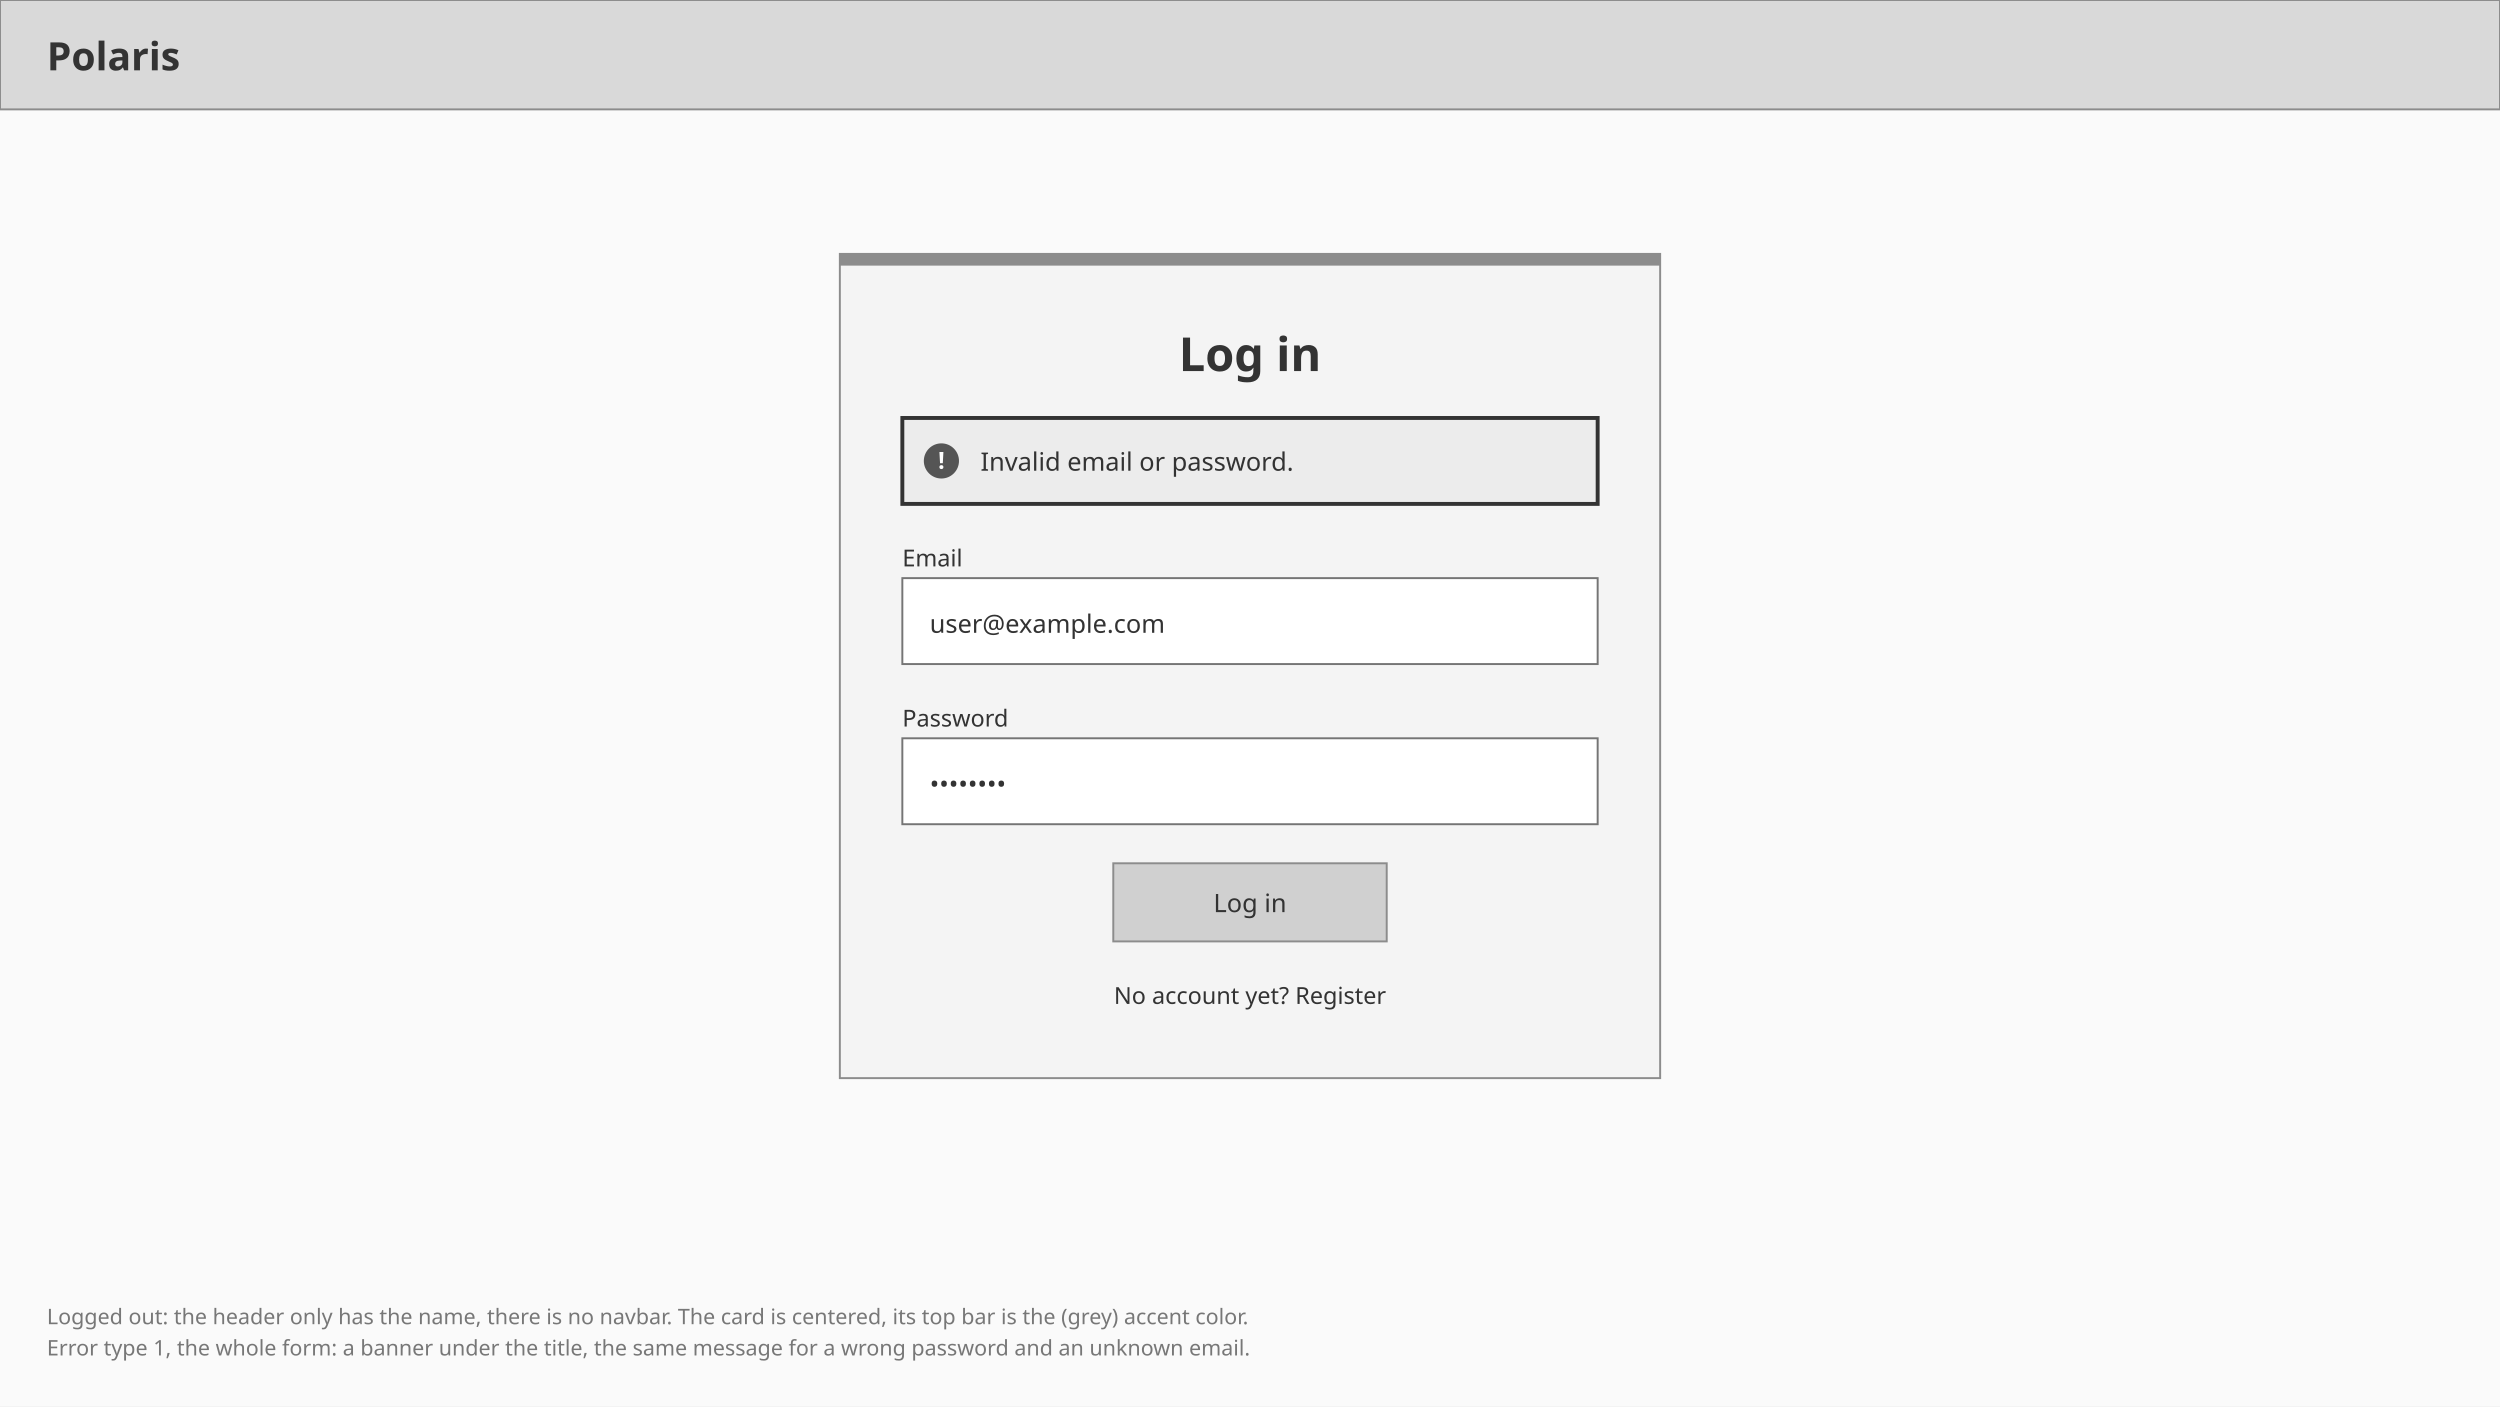
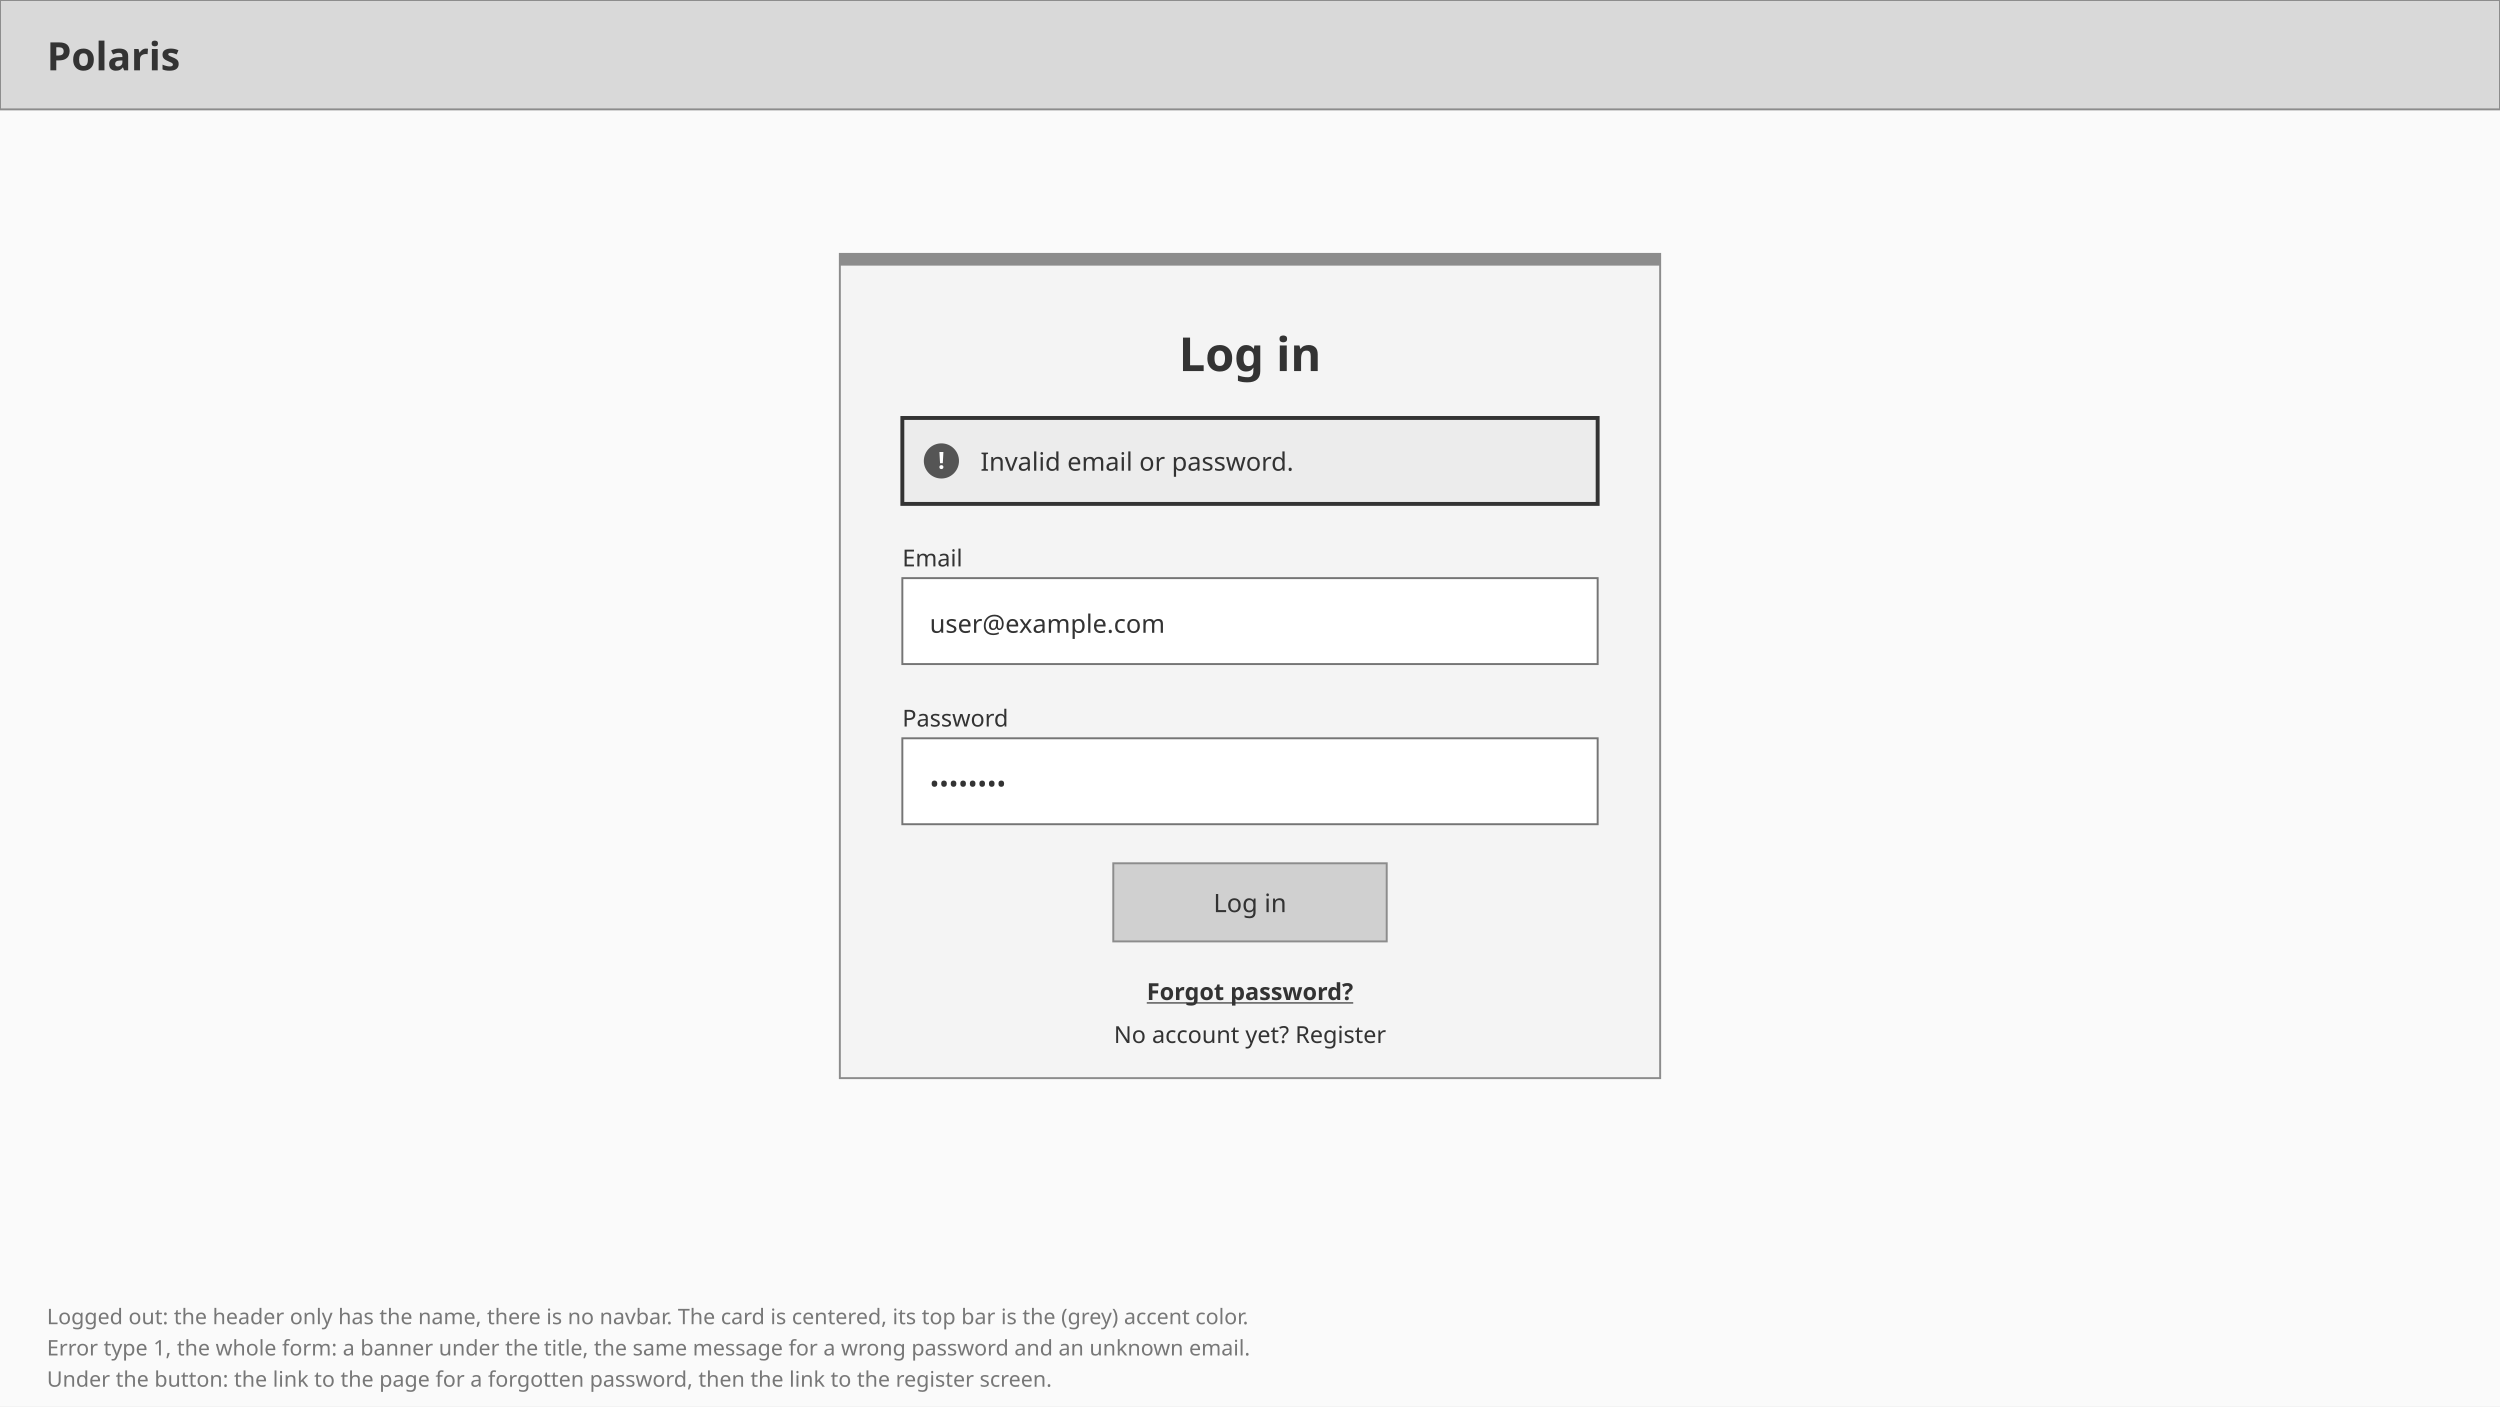
<svg xmlns="http://www.w3.org/2000/svg" viewBox="0 0 1280 720" width="1280" height="720" font-family="sans-serif">
  <rect x="0" y="0" width="1280" height="720" fill="#fafafa" stroke="none" stroke-width="1" />
  <rect x="0" y="0" width="1280" height="56" fill="#d9d9d9" stroke="#8c8c8c" stroke-width="1" />
  <text x="24" y="36" font-size="20" text-anchor="start" font-weight="bold" fill="#333">Polaris</text>
  <rect x="430.0" y="130" width="420" height="422" fill="#f4f4f4" stroke="#8c8c8c" stroke-width="1" />
  <rect x="430.0" y="130" width="420" height="6" fill="#8c8c8c" stroke="none" stroke-width="1" />
  <text x="640.0" y="190" font-size="24" text-anchor="middle" font-weight="bold" fill="#333">Log in</text>
  <rect x="462.0" y="214" width="356" height="44" fill="#ececec" stroke="#333" stroke-width="2" />
  <circle cx="482.0" cy="236" r="9" fill="#555" />
  <text x="482.0" y="240" font-size="12" text-anchor="middle" font-weight="bold" fill="#fff">!</text>
  <text x="502.0" y="241" font-size="13" text-anchor="start" font-weight="normal" fill="#333">Invalid email or password.</text>
  <text x="462.0" y="290" font-size="12" text-anchor="start" font-weight="normal" fill="#333">Email</text>
  <rect x="462.0" y="296" width="356" height="44" fill="#ffffff" stroke="#757575" stroke-width="1" />
  <text x="476.0" y="324" font-size="13" text-anchor="start" font-weight="normal" fill="#333">user@example.com</text>
  <text x="462.0" y="372" font-size="12" text-anchor="start" font-weight="normal" fill="#333">Password</text>
  <rect x="462.0" y="378" width="356" height="44" fill="#ffffff" stroke="#757575" stroke-width="1" />
  <text x="476.0" y="406" font-size="13" text-anchor="start" font-weight="normal" fill="#333">••••••••</text>
  <rect x="570.0" y="442" width="140" height="40" fill="#d0d0d0" stroke="#8c8c8c" stroke-width="1" />
  <text x="640.0" y="467" font-size="13" text-anchor="middle" font-weight="normal" fill="#333">Log in</text>
-   <text x="640.0" y="514" font-size="12" text-anchor="middle" font-weight="normal" fill="#333">No account yet? Register</text>
+   <text x="640.0" y="512" font-size="12" text-anchor="middle" font-weight="bold" fill="#333" text-decoration="underline">Forgot password?</text>
+   <text x="640.0" y="534" font-size="12" text-anchor="middle" font-weight="normal" fill="#333">No account yet? Register</text>
  <text x="24" y="678" font-size="11" text-anchor="start" font-weight="normal" fill="#777">Logged out: the header only has the name, there is no navbar. The card is centered, its top bar is the (grey) accent color.</text>
  <text x="24" y="694" font-size="11" text-anchor="start" font-weight="normal" fill="#777">Error type 1, the whole form: a banner under the title, the same message for a wrong password and an unknown email.</text>
+   <text x="24" y="710" font-size="11" text-anchor="start" font-weight="normal" fill="#777">Under the button: the link to the page for a forgotten password, then the link to the register screen.</text>
</svg>
